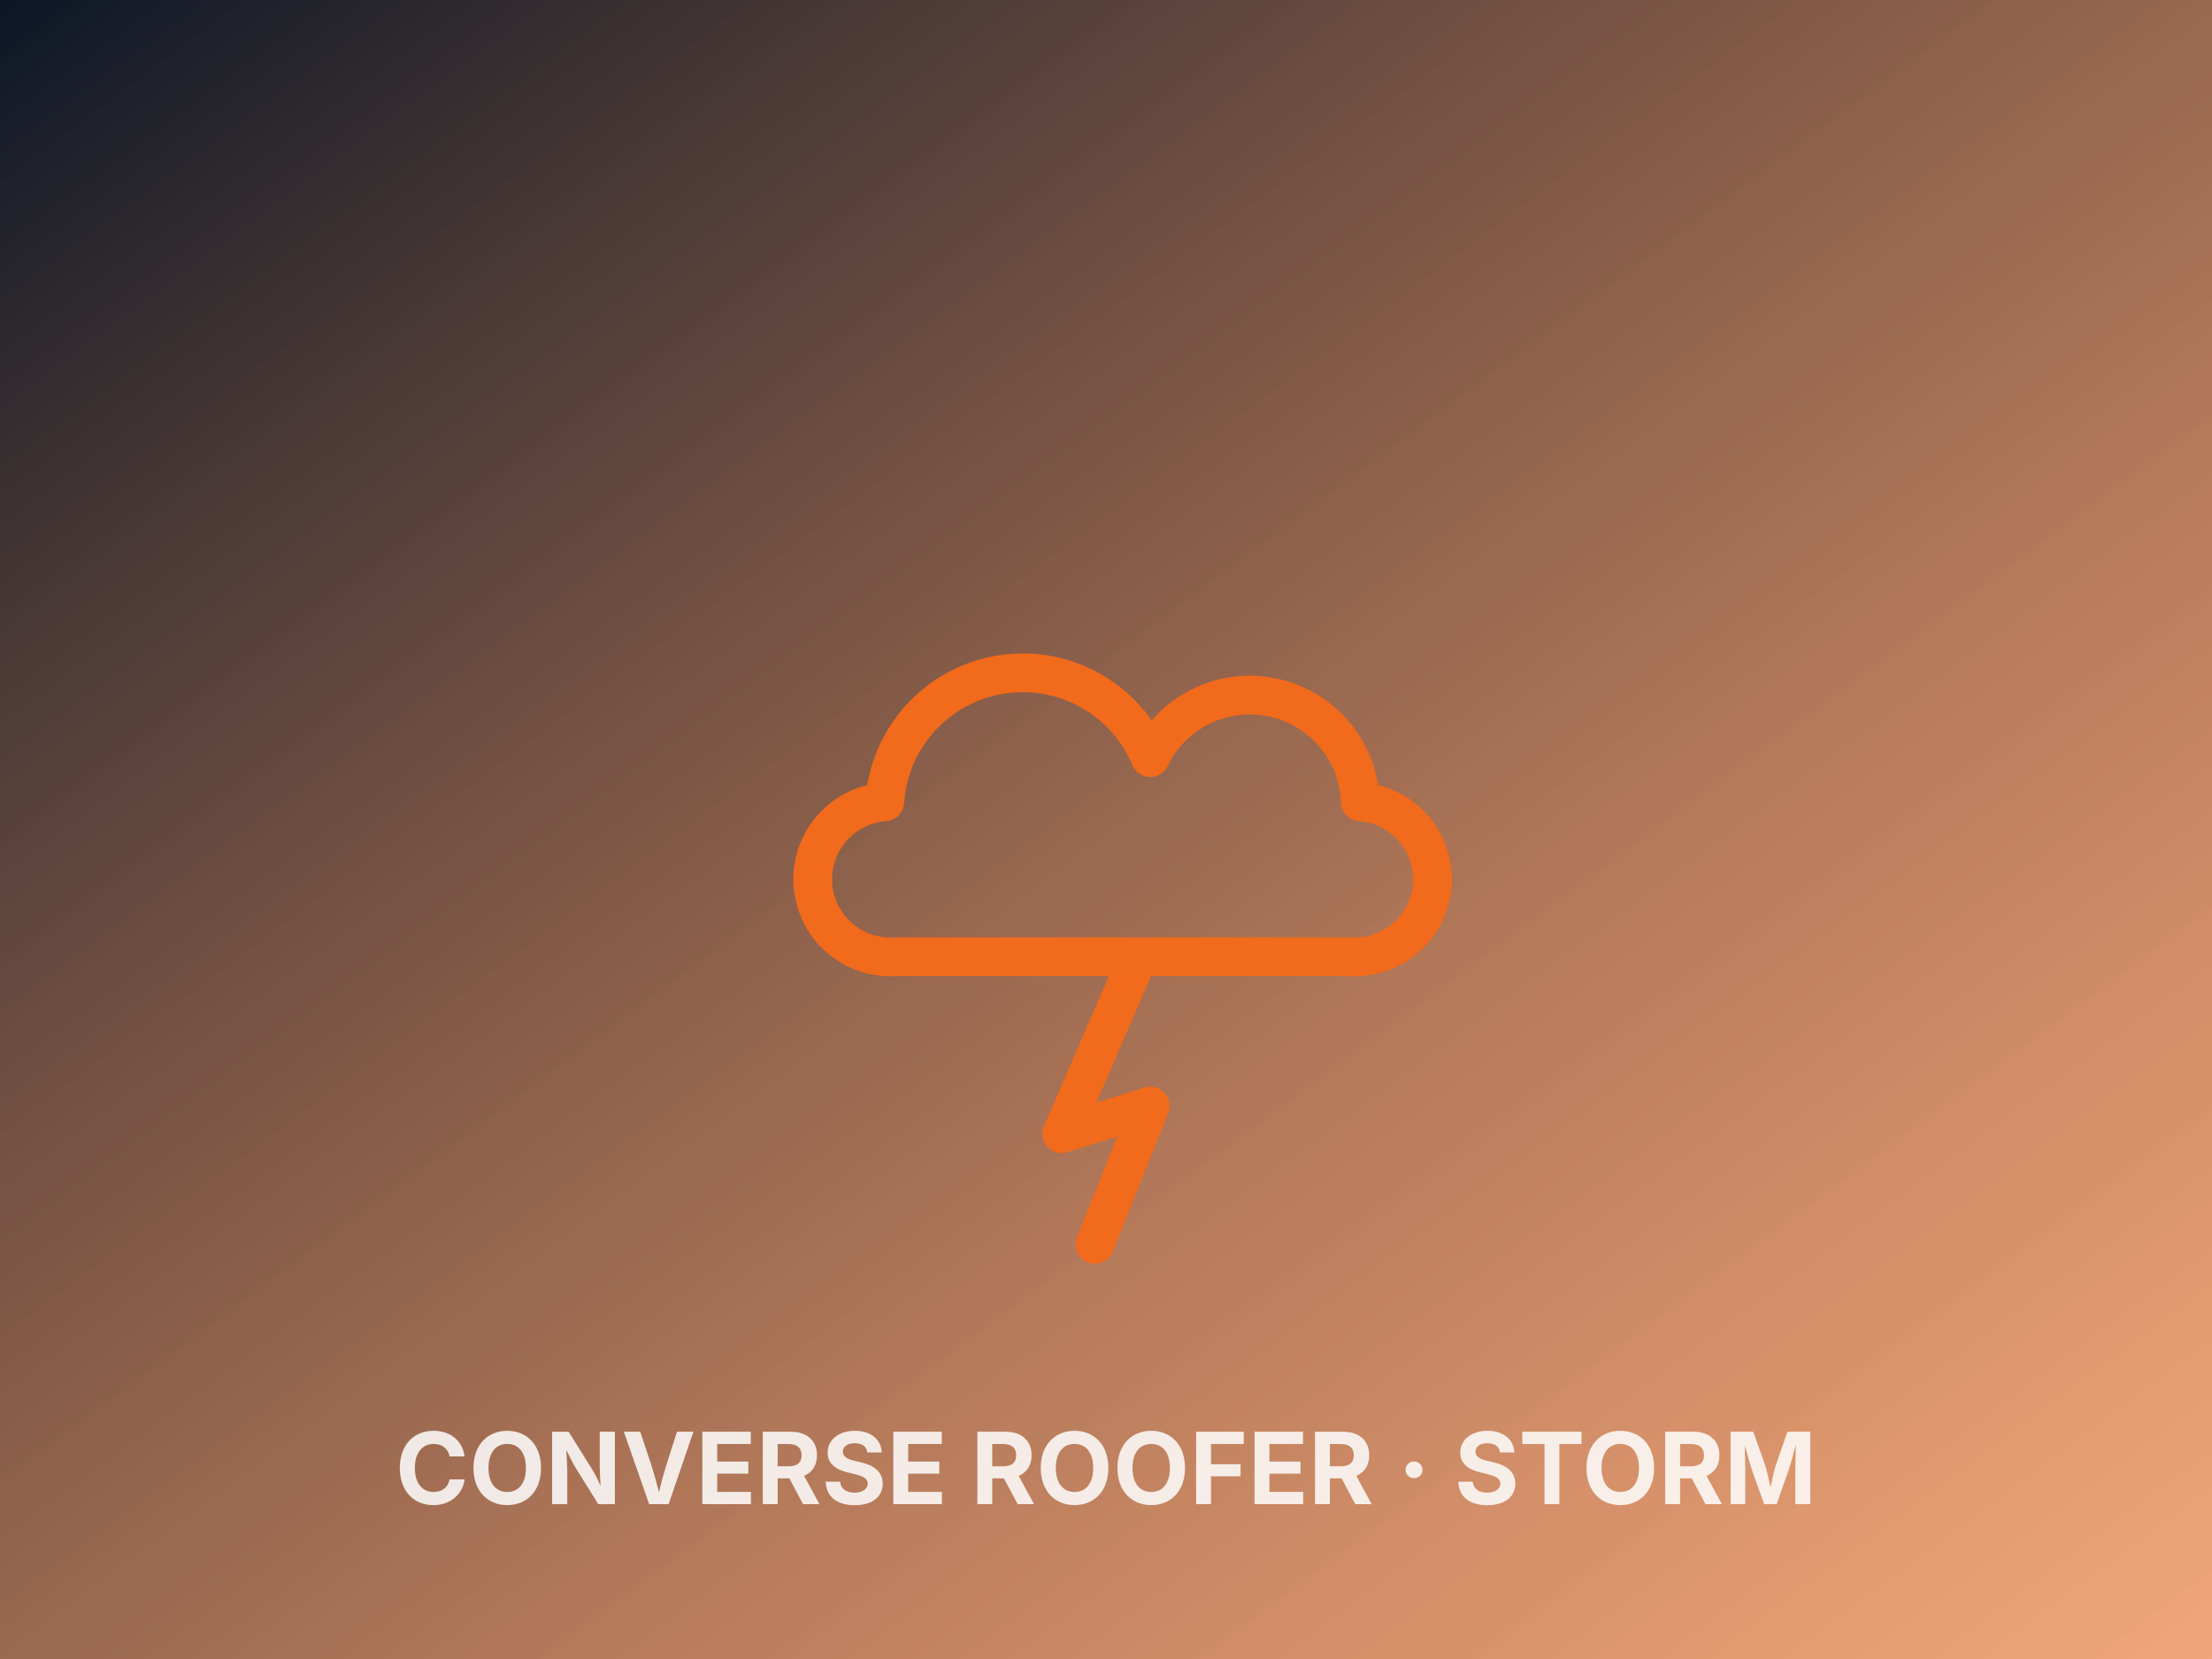
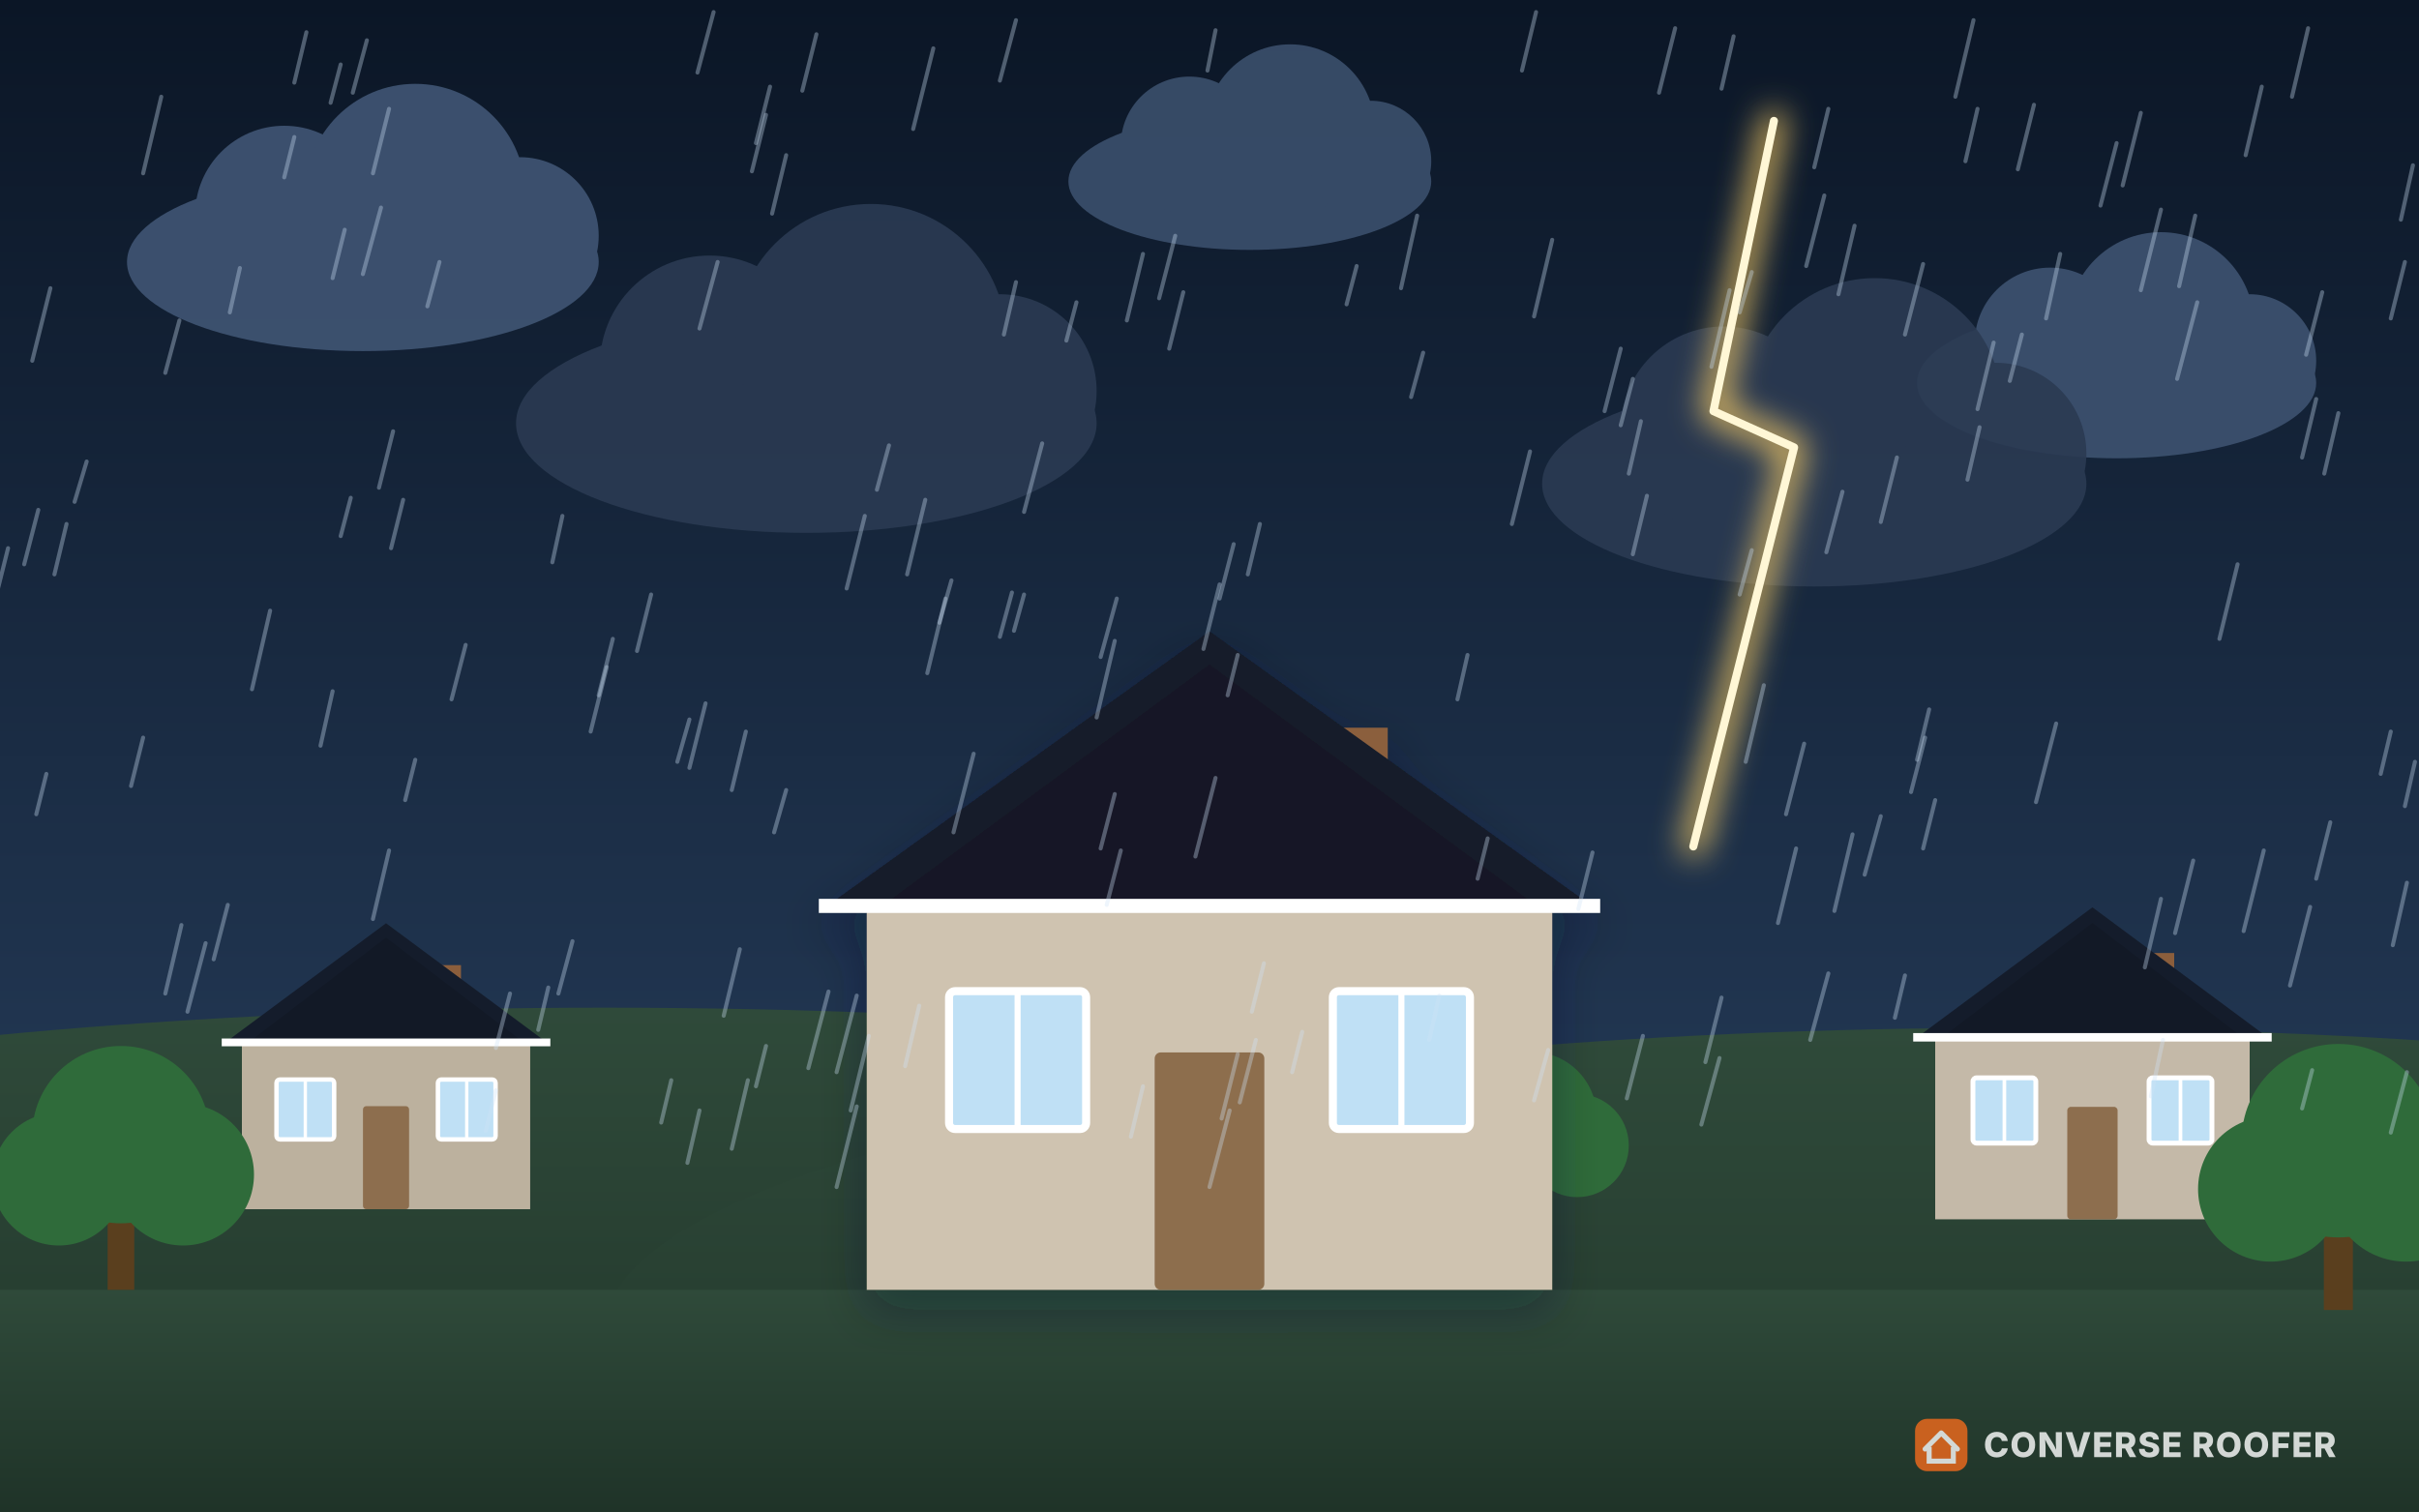
- <svg xmlns="http://www.w3.org/2000/svg" viewBox="0 0 400 300" width="400" height="300">
+ <svg xmlns="http://www.w3.org/2000/svg" viewBox="0 0 1200 750" width="1200" height="750" role="img">
  <defs>
-     <linearGradient id="g" x1="0" y1="0" x2="1" y2="1">
+     <linearGradient id="sky" x1="0" y1="0" x2="0" y2="1">
      <stop offset="0" stop-color="#0b1626" />
-       <stop offset="1" stop-color="#f26a1b" stop-opacity=".55" />
+       <stop offset="1" stop-color="#2a4363" />
    </linearGradient>
+     <linearGradient id="ground" x1="0" y1="0" x2="0" y2="1">
+       <stop offset="0" stop-color="#2f4a3a" />
+       <stop offset="1" stop-color="#1f3328" />
+     </linearGradient>
+     <radialGradient id="hailg" cx=".35" cy=".35" r=".7">
+       <stop offset="0" stop-color="#ffffff" />
+       <stop offset=".6" stop-color="#dbe9f7" />
+       <stop offset="1" stop-color="#8fb3d9" />
+     </radialGradient>
+     <radialGradient id="sun" cx=".5" cy=".5" r=".5">
+       <stop offset="0" stop-color="#fff3c4" />
+       <stop offset=".5" stop-color="#ffd166" stop-opacity=".9" />
+       <stop offset="1" stop-color="#ffd166" stop-opacity="0" />
+     </radialGradient>
+     <filter id="glow" x="-50%" y="-50%" width="200%" height="200%">
+       <feGaussianBlur stdDeviation="8" />
+     </filter>
+     <filter id="soft" x="-20%" y="-20%" width="140%" height="140%">
+       <feDropShadow dx="0" dy="10" stdDeviation="12" flood-color="#0f1f33" flood-opacity=".35" />
+     </filter>
  </defs>
-   <rect width="400" height="300" fill="url(#g)" />
-   <g transform="translate(100 40)" fill="none" stroke="#f26a1b" stroke-width="7" stroke-linecap="round" stroke-linejoin="round">
-     <path d="M60 105 a25 25 0 0 1 48 -8 a20 20 0 0 1 38 8 a14 14 0 0 1 -2 28 L62 133 a14 14 0 0 1 -2 -28 Z M105 135 L92 165 L108 160 L98 185" />
-   </g>
-   <text x="200" y="272" text-anchor="middle" font-family="Inter,Arial,sans-serif" font-size="18" font-weight="700" fill="#ffffff" opacity=".85">CONVERSE ROOFER · STORM</text>
+   <rect width="1200" height="750" fill="url(#sky)" />
+   <g fill="#3d5270" opacity="0.95">
+     <ellipse cx="180" cy="130" rx="117.0" ry="44.2" />
+     <circle cx="141.0" cy="106.6" r="44.2" />
+     <circle cx="206.0" cy="96.2" r="54.6" />
+     <circle cx="258.0" cy="117.0" r="39.0" />
+   </g>
+   <g fill="#3d5270" opacity="0.85">
+     <ellipse cx="620" cy="90" rx="90.0" ry="34.0" />
+     <circle cx="590.0" cy="72.0" r="34.0" />
+     <circle cx="640.0" cy="64.0" r="42.0" />
+     <circle cx="680.0" cy="80.0" r="30.0" />
+   </g>
+   <g fill="#3d5270" opacity="0.9">
+     <ellipse cx="1050" cy="190" rx="99" ry="37.4" />
+     <circle cx="1017.0" cy="170.2" r="37.4" />
+     <circle cx="1072.0" cy="161.4" r="46.2" />
+     <circle cx="1116.0" cy="179.0" r="33.0" />
+   </g>
+   <g fill="#2a3a52" opacity="0.9">
+     <ellipse cx="400" cy="210" rx="144.0" ry="54.4" />
+     <circle cx="352.0" cy="181.2" r="54.4" />
+     <circle cx="432.0" cy="168.4" r="67.2" />
+     <circle cx="496.0" cy="194.0" r="48.0" />
+   </g>
+   <g fill="#2a3a52" opacity="0.9">
+     <ellipse cx="900" cy="240" rx="135.0" ry="51.0" />
+     <circle cx="855.0" cy="213.0" r="51.0" />
+     <circle cx="930.0" cy="201.0" r="63.0" />
+     <circle cx="990.0" cy="225.0" r="45.0" />
+   </g>
+   <ellipse cx="300" cy="640" rx="700" ry="140" fill="url(#ground)" />
+   <ellipse cx="1000" cy="660" rx="700" ry="150" fill="url(#ground)" />
+   <rect x="0" y="640" width="1200" height="110" fill="url(#ground)" />
+   <polyline points="880,60 850,204.0 890,222.0 840,420" fill="none" stroke="#ffd166" stroke-width="10" stroke-linejoin="round" stroke-linecap="round" filter="url(#glow)" />
+   <polyline points="880,60 850,204.0 890,222.0 840,420" fill="none" stroke="#fff7d6" stroke-width="4" stroke-linejoin="round" stroke-linecap="round" />
+   <g>
+     <rect x="120" y="517.5" width="143.0" height="82.5" fill="#d8cbb6" />
+     <rect x="120" y="517.5" width="143.0" height="82.5" fill="#000" opacity="0.13" />
+     <rect x="217.24" y="478.89" width="11.44" height="29.7" fill="#8b5e3c" />
+     <polygon points="111.42,517.5 191.5,458.1 271.58,517.5" fill="#141c2b" />
+     <polygon points="122.86,517.5 191.5,465.228 260.14,517.5" fill="#000" opacity=".12" />
+     <rect x="109.99" y="515.3" width="163.02" height="3.85" fill="#ffffff" />
+     <rect x="180.06" y="548.85" width="22.88" height="51.15" rx="1.65" fill="#8d6e4e" />
+     <rect x="137.16" y="535.65" width="28.6" height="29.7" rx="1.65" fill="#bfe0f5" stroke="#ffffff" stroke-width="2.2" />
+     <line x1="151.46" y1="535.65" x2="151.46" y2="565.35" stroke="#ffffff" stroke-width="1.65" />
+     <rect x="217.24" y="535.65" width="28.6" height="29.7" rx="1.65" fill="#bfe0f5" stroke="#ffffff" stroke-width="2.2" />
+     <line x1="231.54" y1="535.65" x2="231.54" y2="565.35" stroke="#ffffff" stroke-width="1.65" />
+   </g>
+   <g>
+     <rect x="960" y="515.0" width="156.0" height="90.0" fill="#dcd0bd" />
+     <rect x="960" y="515.0" width="156.0" height="90.0" fill="#000" opacity="0.11" />
+     <rect x="1066.08" y="472.88" width="12.48" height="32.4" fill="#8b5e3c" />
+     <polygon points="950.64,515.0 1038.0,450.2 1125.36,515.0" fill="#141c2b" />
+     <polygon points="963.12,515.0 1038.0,457.976 1112.88,515.0" fill="#000" opacity=".12" />
+     <rect x="949.08" y="512.6" width="177.84" height="4.2" fill="#ffffff" />
+     <rect x="1025.52" y="549.2" width="24.96" height="55.8" rx="1.8" fill="#8d6e4e" />
+     <rect x="978.72" y="534.8" width="31.2" height="32.4" rx="1.8" fill="#bfe0f5" stroke="#ffffff" stroke-width="2.4" />
+     <line x1="994.32" y1="534.8" x2="994.32" y2="567.2" stroke="#ffffff" stroke-width="1.8" />
+     <rect x="1066.08" y="534.8" width="31.2" height="32.4" rx="1.8" fill="#bfe0f5" stroke="#ffffff" stroke-width="2.4" />
+     <line x1="1081.68" y1="534.8" x2="1081.68" y2="567.2" stroke="#ffffff" stroke-width="1.8" />
+   </g>
+   <rect x="53.4" y="596.0" width="13.2" height="44.0" fill="#5a3f1e" />
+   <circle cx="60" cy="563.0" r="44.0" fill="#2f6b3a" />
+   <circle cx="29.2" cy="585.0" r="33.0" fill="#2f6b3a" />
+   <circle cx="90.8" cy="582.8" r="35.2" fill="#2f6b3a" />
+   <rect x="1152.8" y="602.0" width="14.4" height="48.0" fill="#5a3f1e" />
+   <circle cx="1160" cy="566.0" r="48.0" fill="#2f6b3a" />
+   <circle cx="1126.4" cy="590.0" r="36.0" fill="#2f6b3a" />
+   <circle cx="1193.6" cy="587.6" r="38.4" fill="#2f6b3a" />
+   <rect x="755.2" y="578.0" width="9.6" height="32.0" fill="#5a3f1e" />
+   <circle cx="760" cy="554.0" r="32.0" fill="#2f6b3a" />
+   <circle cx="737.6" cy="570.0" r="24.0" fill="#2f6b3a" />
+   <circle cx="782.4" cy="568.4" r="25.6" fill="#2f6b3a" />
+   <g filter="url(#soft)">
+     <g>
+       <rect x="430" y="450.0" width="340.0" height="190.0" fill="#cfc3b0" />
+       <rect x="430" y="450.0" width="340.0" height="190.0" fill="#000" opacity="0.00" />
+       <rect x="661.2" y="361.08" width="27.2" height="68.4" fill="#8b5e3c" />
+       <polygon points="409.6,450.0 600.0,313.2 790.4,450.0" fill="#141c2b" />
+       <polygon points="436.8,450.0 600.0,329.616 763.2,450.0" fill="#000" opacity=".12" />
+       <rect x="406.2" y="446.0" width="387.6" height="7.0" fill="#ffffff" />
+       <rect x="572.8" y="522.2" width="54.4" height="117.8" rx="3.0" fill="#8d6e4e" />
+       <rect x="470.8" y="491.8" width="68.0" height="68.4" rx="3.0" fill="#bfe0f5" stroke="#ffffff" stroke-width="4.0" />
+       <line x1="504.8" y1="491.8" x2="504.8" y2="560.2" stroke="#ffffff" stroke-width="3.0" />
+       <rect x="661.2" y="491.8" width="68.0" height="68.4" rx="3.0" fill="#bfe0f5" stroke="#ffffff" stroke-width="4.0" />
+       <line x1="695.2" y1="491.8" x2="695.2" y2="560.2" stroke="#ffffff" stroke-width="3.0" />
+     </g>
+   </g>
+   <g stroke="#cfe3f5" stroke-opacity=".35" stroke-width="2" stroke-linecap="round">
+     <line x1="1147" y1="531" x2="1142" y2="550" />
+     <line x1="102" y1="468" x2="93" y2="502" />
+     <line x1="804" y1="173" x2="796" y2="204" />
+     <line x1="728" y1="325" x2="723" y2="347" />
+     <line x1="517" y1="220" x2="508" y2="254" />
+     <line x1="1194" y1="532" x2="1186" y2="562" />
+     <line x1="534" y1="150" x2="529" y2="169" />
+     <line x1="33" y1="260" x2="27" y2="285" />
+     <line x1="456" y1="499" x2="449" y2="529" />
+     <line x1="673" y1="132" x2="668" y2="151" />
+     <line x1="390" y1="77" x2="383" y2="106" />
+     <line x1="1198" y1="378" x2="1193" y2="400" />
+     <line x1="1072" y1="446" x2="1064" y2="480" />
+     <line x1="1088" y1="427" x2="1079" y2="463" />
+     <line x1="425" y1="549" x2="415" y2="589" />
+     <line x1="193" y1="422" x2="185" y2="456" />
+     <line x1="554" y1="297" x2="546" y2="326" />
+     <line x1="1110" y1="280" x2="1101" y2="317" />
+     <line x1="425" y1="494" x2="415" y2="532" />
+     <line x1="553" y1="318" x2="544" y2="356" />
+     <line x1="869" y1="273" x2="863" y2="295" />
+     <line x1="390" y1="392" x2="384" y2="413" />
+     <line x1="1090" y1="150" x2="1080" y2="188" />
+     <line x1="371" y1="536" x2="363" y2="570" />
+     <line x1="605" y1="290" x2="597" y2="322" />
+     <line x1="706" y1="175" x2="700" y2="197" />
+     <line x1="614" y1="523" x2="606" y2="555" />
+     <line x1="90" y1="459" x2="82" y2="493" />
+     <line x1="1089" y1="107" x2="1081" y2="142" />
+     <line x1="71" y1="366" x2="65" y2="390" />
+     <line x1="272" y1="490" x2="267" y2="511" />
+     <line x1="627" y1="478" x2="621" y2="502" />
+     <line x1="253" y1="493" x2="246" y2="520" />
+     <line x1="860" y1="18" x2="854" y2="44" />
+     <line x1="206" y1="377" x2="201" y2="397" />
+     <line x1="1145" y1="14" x2="1137" y2="48" />
+     <line x1="25" y1="143" x2="16" y2="179" />
+     <line x1="189" y1="103" x2="180" y2="136" />
+     <line x1="463" y1="24" x2="453" y2="64" />
+     <line x1="182" y1="20" x2="175" y2="46" />
+     <line x1="738" y1="416" x2="733" y2="436" />
+     <line x1="405" y1="17" x2="398" y2="45" />
+     <line x1="919" y1="414" x2="910" y2="452" />
+     <line x1="907" y1="483" x2="898" y2="516" />
+     <line x1="567" y1="126" x2="559" y2="159" />
+     <line x1="380" y1="57" x2="373" y2="85" />
+     <line x1="1050" y1="71" x2="1042" y2="102" />
+     <line x1="472" y1="288" x2="466" y2="309" />
+     <line x1="1152" y1="145" x2="1144" y2="176" />
+     <line x1="504" y1="10" x2="496" y2="40" />
+     <line x1="169" y1="32" x2="164" y2="51" />
+     <line x1="193" y1="54" x2="185" y2="86" />
+     <line x1="610" y1="551" x2="600" y2="589" />
+     <line x1="1193" y1="130" x2="1186" y2="158" />
+     <line x1="301" y1="331" x2="293" y2="363" />
+     <line x1="960" y1="397" x2="954" y2="421" />
+     <line x1="508" y1="295" x2="503" y2="313" />
+     <line x1="43" y1="229" x2="37" y2="249" />
+     <line x1="869" y1="135" x2="863" y2="155" />
+     <line x1="218" y1="130" x2="212" y2="152" />
+     <line x1="625" y1="260" x2="619" y2="285" />
+     <line x1="770" y1="119" x2="761" y2="157" />
+     <line x1="1156" y1="408" x2="1149" y2="436" />
+     <line x1="614" y1="325" x2="609" y2="345" />
+     <line x1="502" y1="294" x2="496" y2="316" />
+     <line x1="113" y1="449" x2="106" y2="476" />
+     <line x1="623" y1="516" x2="615" y2="547" />
+     <line x1="347" y1="551" x2="341" y2="577" />
+     <line x1="23" y1="384" x2="18" y2="404" />
+     <line x1="367" y1="471" x2="359" y2="504" />
+     <line x1="19" y1="253" x2="12" y2="280" />
+     <line x1="583" y1="117" x2="575" y2="148" />
+     <line x1="89" y1="159" x2="82" y2="185" />
+     <line x1="1122" y1="43" x2="1114" y2="77" />
+     <line x1="231" y1="320" x2="224" y2="347" />
+     <line x1="556" y1="422" x2="549" y2="449" />
+     <line x1="146" y1="68" x2="141" y2="88" />
+     <line x1="1020" y1="359" x2="1010" y2="398" />
+     <line x1="831" y1="14" x2="823" y2="46" />
+     <line x1="933" y1="405" x2="925" y2="434" />
+     <line x1="429" y1="256" x2="420" y2="292" />
+     <line x1="323" y1="295" x2="316" y2="323" />
+     <line x1="1146" y1="450" x2="1136" y2="489" />
+     <line x1="1003" y1="166" x2="997" y2="189" />
+     <line x1="587" y1="145" x2="580" y2="173" />
+     <line x1="815" y1="514" x2="807" y2="545" />
+     <line x1="981" y1="54" x2="975" y2="80" />
+     <line x1="1197" y1="82" x2="1191" y2="109" />
+     <line x1="80" y1="48" x2="71" y2="86" />
+     <line x1="1186" y1="363" x2="1181" y2="384" />
+     <line x1="356" y1="130" x2="347" y2="163" />
+     <line x1="817" y1="246" x2="810" y2="275" />
+     <line x1="134" y1="303" x2="125" y2="342" />
+     <line x1="907" y1="54" x2="900" y2="83" />
+     <line x1="858" y1="144" x2="849" y2="182" />
+     <line x1="553" y1="394" x2="546" y2="421" />
+     <line x1="1194" y1="438" x2="1187" y2="469" />
+     <line x1="174" y1="247" x2="169" y2="266" />
+     <line x1="714" y1="494" x2="709" y2="516" />
+     <line x1="612" y1="270" x2="605" y2="297" />
+     <line x1="853" y1="525" x2="844" y2="558" />
+     <line x1="567" y1="539" x2="561" y2="564" />
+     <line x1="895" y1="369" x2="886" y2="404" />
+     <line x1="1022" y1="126" x2="1015" y2="158" />
+     <line x1="483" y1="374" x2="473" y2="413" />
+     <line x1="762" y1="6" x2="755" y2="35" />
+     <line x1="854" y1="495" x2="846" y2="527" />
+     <line x1="979" y1="10" x2="970" y2="48" />
+     <line x1="875" y1="340" x2="866" y2="378" />
+     <line x1="1062" y1="56" x2="1053" y2="92" />
+     <line x1="920" y1="112" x2="912" y2="146" />
+     <line x1="703" y1="107" x2="695" y2="143" />
+     <line x1="165" y1="343" x2="159" y2="370" />
+     <line x1="304" y1="317" x2="297" y2="345" />
+     <line x1="246" y1="541" x2="241" y2="561" />
+     <line x1="4" y1="272" x2="-5" y2="308" />
+     <line x1="790" y1="423" x2="783" y2="451" />
+     <line x1="810" y1="188" x2="804" y2="211" />
+     <line x1="603" y1="15" x2="599" y2="35" />
+     <line x1="905" y1="97" x2="896" y2="132" />
+     <line x1="941" y1="227" x2="933" y2="259" />
+     <line x1="945" y1="484" x2="940" y2="505" />
+     <line x1="195" y1="214" x2="188" y2="242" />
+     <line x1="354" y1="6" x2="346" y2="36" />
+     <line x1="1160" y1="205" x2="1153" y2="235" />
+     <line x1="459" y1="248" x2="450" y2="285" />
+     <line x1="370" y1="363" x2="363" y2="392" />
+     <line x1="646" y1="512" x2="641" y2="532" />
+     <line x1="989" y1="170" x2="981" y2="203" />
+     <line x1="955" y1="366" x2="948" y2="393" />
+     <line x1="1009" y1="52" x2="1001" y2="84" />
+     <line x1="469" y1="297" x2="460" y2="334" />
+     <line x1="957" y1="352" x2="951" y2="377" />
+     <line x1="279" y1="256" x2="274" y2="279" />
+     <line x1="333" y1="536" x2="328" y2="557" />
+     <line x1="982" y1="212" x2="976" y2="238" />
+     <line x1="382" y1="43" x2="375" y2="71" />
+     <line x1="200" y1="248" x2="194" y2="272" />
+     <line x1="1073" y1="516" x2="1067" y2="544" />
+     <line x1="768" y1="521" x2="761" y2="546" />
+     <line x1="119" y1="133" x2="114" y2="155" />
+     <line x1="814" y1="209" x2="808" y2="235" />
+     <line x1="954" y1="131" x2="945" y2="166" />
+     <line x1="759" y1="224" x2="750" y2="260" />
+     <line x1="411" y1="492" x2="401" y2="530" />
+     <line x1="603" y1="386" x2="593" y2="425" />
+     <line x1="891" y1="421" x2="882" y2="458" />
+     <line x1="1123" y1="422" x2="1113" y2="462" />
+     <line x1="350" y1="349" x2="342" y2="381" />
+     <line x1="441" y1="221" x2="435" y2="243" />
+     <line x1="1149" y1="198" x2="1142" y2="227" />
+     <line x1="1072" y1="104" x2="1062" y2="144" />
+     <line x1="152" y1="16" x2="146" y2="41" />
+     <line x1="431" y1="514" x2="422" y2="551" />
+     <line x1="914" y1="244" x2="906" y2="274" />
+     <line x1="284" y1="467" x2="277" y2="493" />
+     <line x1="342" y1="357" x2="336" y2="378" />
+     <line x1="380" y1="519" x2="375" y2="539" />
+     <line x1="171" y1="114" x2="165" y2="138" />
+     <line x1="504" y1="140" x2="498" y2="166" />
+   </g>
+   <g opacity=".8" transform="translate(950 704)">
+     <rect width="26" height="26" rx="6" fill="#f26a1b" />
+     <path d="M5 15 L13 7 L21 15" fill="none" stroke="#fff" stroke-width="2.5" stroke-linecap="round" stroke-linejoin="round" />
+     <path d="M7 14 V21 H19 V14" fill="none" stroke="#fff" stroke-width="2.5" />
+     <text x="34" y="19" font-family="Inter,Arial,sans-serif" font-size="17" font-weight="800" fill="#ffffff" letter-spacing=".5">CONVERSE ROOFER</text>
+   </g>
</svg>
